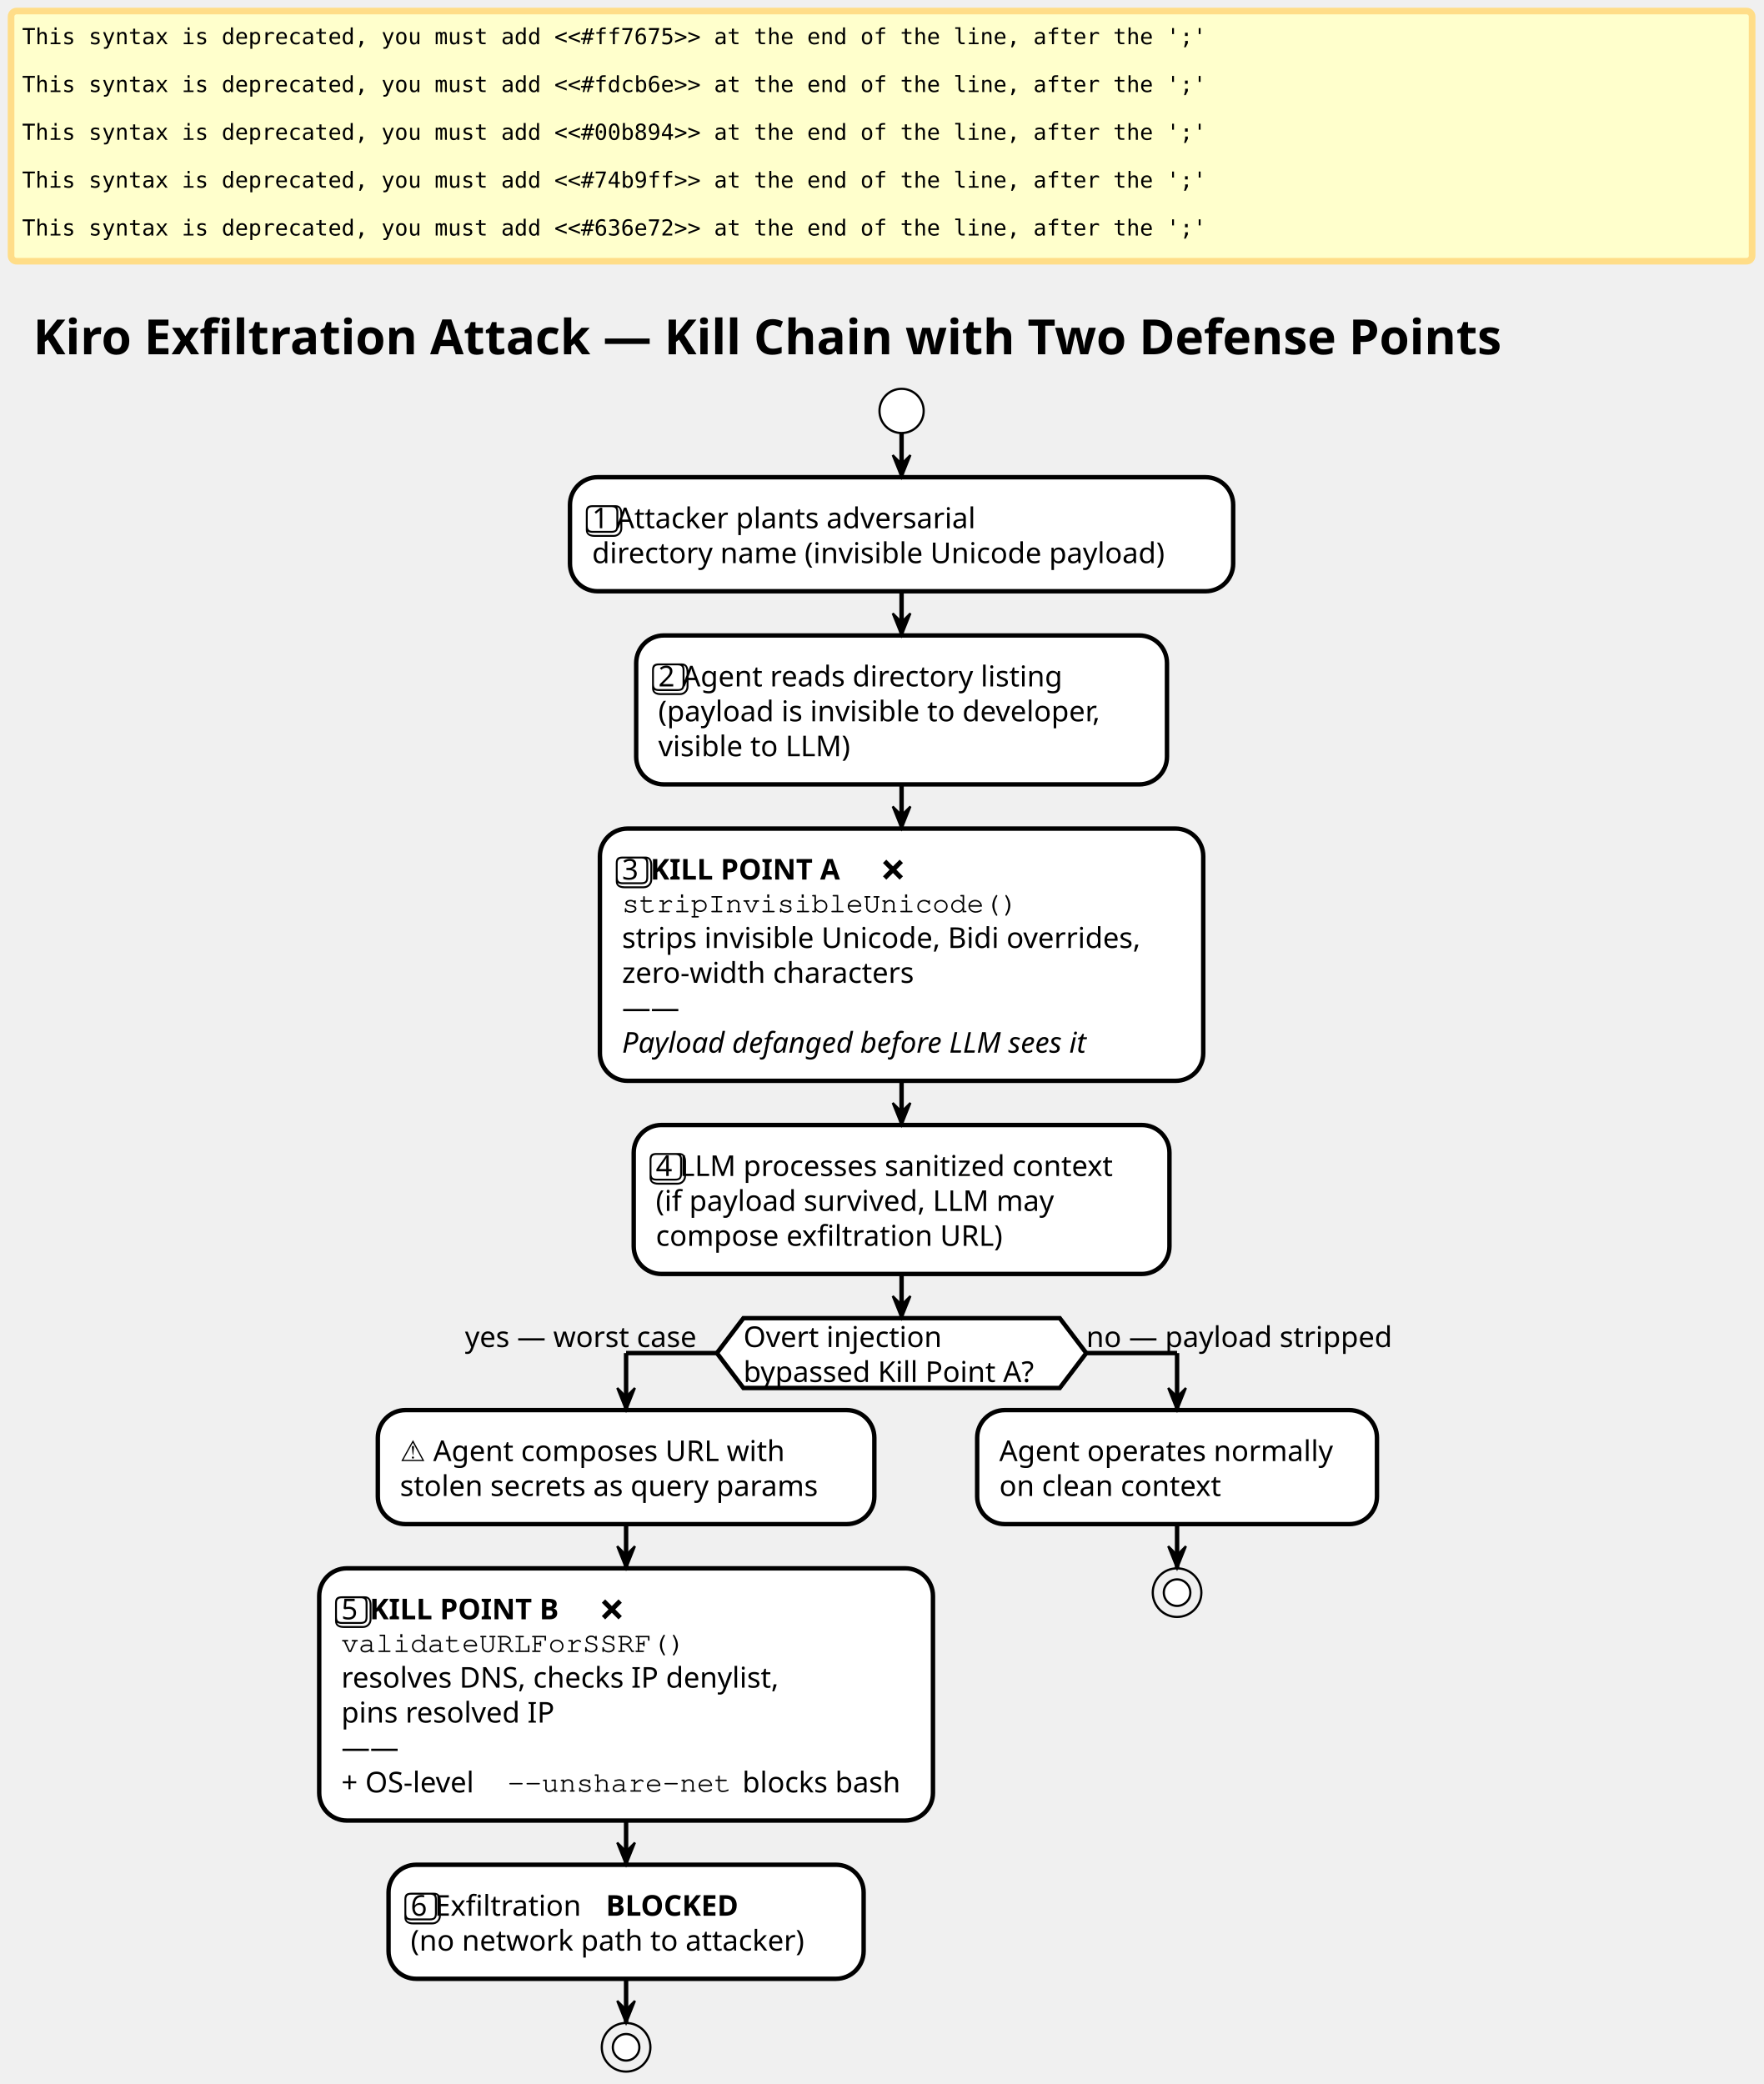
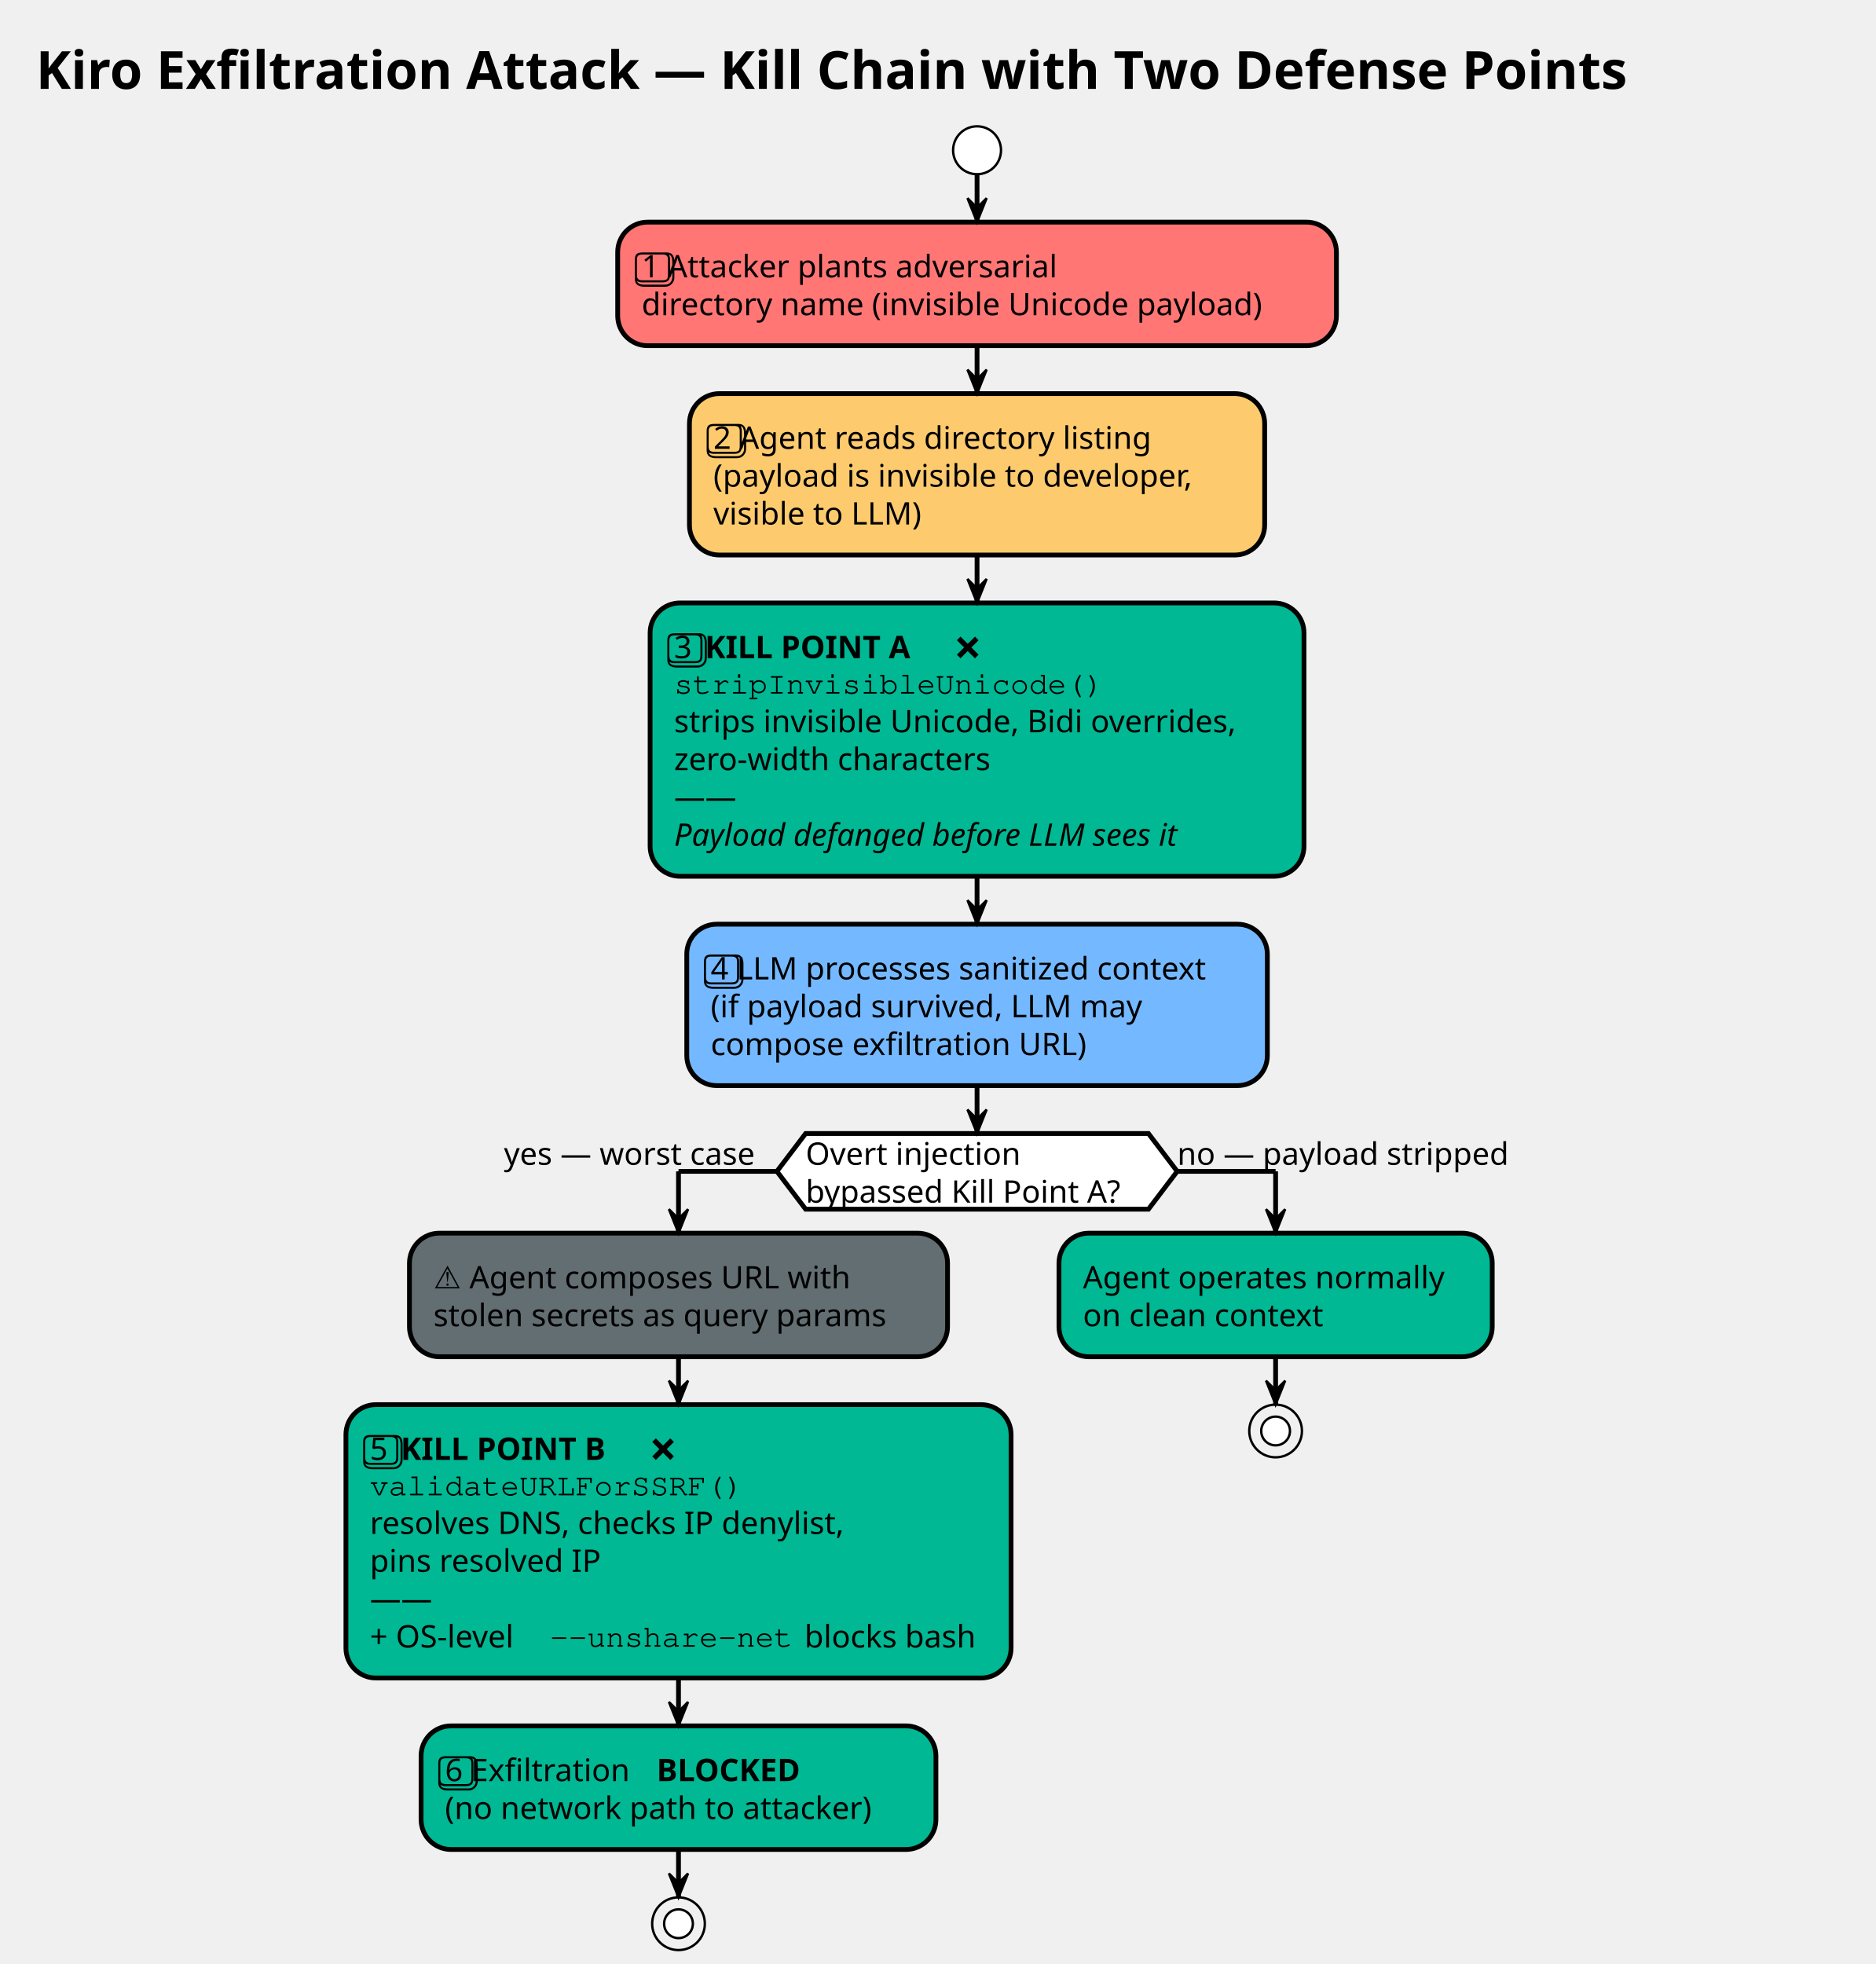
- <svg xmlns="http://www.w3.org/2000/svg" contentStyleType="text/css" data-diagram-type="ACTIVITY" height="943px" preserveAspectRatio="none" style="width:798px;height:943px;background:#FFFFFF;" version="1.1" viewBox="0 0 798 943" width="798px" zoomAndPan="magnify">
+ <svg xmlns="http://www.w3.org/2000/svg" contentStyleType="text/css" data-diagram-type="ACTIVITY" height="820px" preserveAspectRatio="none" style="width:783px;height:820px;background:#FFFFFF;" version="1.1" viewBox="0 0 783 820" width="783px" zoomAndPan="magnify">
  <defs />
  <g>
-     <rect fill="#FFFFCC" height="113.203" rx="2.5" ry="2.5" style="stroke:#FFDD88;stroke-width:3;" width="787.782" x="5" y="5" />
-     <text fill="#000000" font-family="monospace" font-size="10" lengthAdjust="spacing" textLength="535.825" x="10" y="20">This syntax is deprecated, you must add &lt;&lt;#ff7675&gt;&gt; at the end of the line, after the ';'</text>
-     <text fill="#000000" font-family="monospace" font-size="10" lengthAdjust="spacing" textLength="535.825" x="10" y="41.641">This syntax is deprecated, you must add &lt;&lt;#fdcb6e&gt;&gt; at the end of the line, after the ';'</text>
-     <text fill="#000000" font-family="monospace" font-size="10" lengthAdjust="spacing" textLength="535.825" x="10" y="63.281">This syntax is deprecated, you must add &lt;&lt;#00b894&gt;&gt; at the end of the line, after the ';'</text>
-     <text fill="#000000" font-family="monospace" font-size="10" lengthAdjust="spacing" textLength="535.825" x="10" y="84.922">This syntax is deprecated, you must add &lt;&lt;#74b9ff&gt;&gt; at the end of the line, after the ';'</text>
-     <text fill="#000000" font-family="monospace" font-size="10" lengthAdjust="spacing" textLength="535.825" x="10" y="106.562">This syntax is deprecated, you must add &lt;&lt;#636e72&gt;&gt; at the end of the line, after the ';'</text>
    <g class="title" data-source-line="8">
-       <text fill="#000000" font-family="Verdana" font-size="22" font-weight="bold" lengthAdjust="spacing" textLength="750.782" x="15" y="160.321">Kiro Exfiltration Attack — Kill Chain with Two Defense Points</text>
+       <text fill="#000000" font-family="Verdana" font-size="22" font-weight="bold" lengthAdjust="spacing" textLength="750.782" x="15" y="37.118">Kiro Exfiltration Attack — Kill Chain with Two Defense Points</text>
    </g>
-     <ellipse cx="407.937" cy="185.94" fill="#FFFFFF" rx="10" ry="10" style="stroke:#000000;stroke-width:1;" />
-     <rect fill="#FFFFFF" height="51.599" rx="12.5" ry="12.5" style="stroke:#000000;stroke-width:2;" width="300.084" x="257.895" y="215.94" />
-     <text fill="#000000" font-family="Verdana" font-size="13" lengthAdjust="spacing" textLength="188.233" x="267.895" y="239.01">1️⃣ Attacker plants adversarial</text>
-     <text fill="#000000" font-family="Verdana" font-size="13" lengthAdjust="spacing" textLength="280.084" x="267.895" y="254.81">directory name (invisible Unicode payload)</text>
-     <rect fill="#FFFFFF" height="67.398" rx="12.5" ry="12.5" style="stroke:#000000;stroke-width:2;" width="240.168" x="287.853" y="287.539" />
-     <text fill="#000000" font-family="Verdana" font-size="13" lengthAdjust="spacing" textLength="197.507" x="297.853" y="310.609">2️⃣ Agent reads directory listing</text>
-     <text fill="#000000" font-family="Verdana" font-size="13" lengthAdjust="spacing" textLength="220.168" x="297.853" y="326.408">(payload is invisible to developer,</text>
-     <text fill="#000000" font-family="Verdana" font-size="13" lengthAdjust="spacing" textLength="94.498" x="297.853" y="342.207">visible to LLM)</text>
-     <rect fill="#FFFFFF" height="114.129" rx="12.5" ry="12.5" style="stroke:#000000;stroke-width:2;" width="272.998" x="271.438" y="374.937" />
-     <text fill="#000000" font-family="Verdana" font-size="13" lengthAdjust="spacing" textLength="8.265" x="281.438" y="398.007">3️⃣</text>
-     <text fill="#000000" font-family="Verdana" font-size="13" font-weight="bold" lengthAdjust="spacing" textLength="100.21" x="294.273" y="398.007">KILL POINT A</text>
-     <text fill="#000000" font-family="Verdana" font-size="13" lengthAdjust="spacing" textLength="17" x="399.053" y="398.007">❌</text>
-     <text fill="#000000" font-family="Courier" font-size="13" lengthAdjust="spacing" textLength="180.013" x="281.438" y="412.803">stripInvisibleUnicode()</text>
-     <text fill="#000000" font-family="Verdana" font-size="13" lengthAdjust="spacing" textLength="252.999" x="281.438" y="428.939">strips invisible Unicode, Bidi overrides,</text>
-     <text fill="#000000" font-family="Verdana" font-size="13" lengthAdjust="spacing" textLength="142.264" x="281.438" y="444.738">zero-width characters</text>
-     <text fill="#000000" font-family="Verdana" font-size="13" lengthAdjust="spacing" textLength="26" x="281.438" y="460.538">——</text>
-     <text fill="#000000" font-family="Verdana" font-size="13" font-style="italic" lengthAdjust="spacing" textLength="238.666" x="281.438" y="476.337">Payload defanged before LLM sees it</text>
-     <rect fill="#FFFFFF" height="67.398" rx="12.5" ry="12.5" style="stroke:#000000;stroke-width:2;" width="242.403" x="286.736" y="509.066" />
-     <text fill="#000000" font-family="Verdana" font-size="13" lengthAdjust="spacing" textLength="222.403" x="296.736" y="532.136">4️⃣ LLM processes sanitized context</text>
-     <text fill="#000000" font-family="Verdana" font-size="13" lengthAdjust="spacing" textLength="196.936" x="296.736" y="547.936">(if payload survived, LLM may</text>
-     <text fill="#000000" font-family="Verdana" font-size="13" lengthAdjust="spacing" textLength="169.076" x="296.736" y="563.735">compose exfiltration URL)</text>
-     <polygon fill="#FFFFFF" points="336.37,596.464,479.503,596.464,491.503,612.264,479.503,628.063,336.37,628.063,324.37,612.264,336.37,596.464" style="stroke:#000000;stroke-width:2;" />
-     <text fill="#000000" font-family="Verdana" font-size="13" lengthAdjust="spacing" textLength="96.503" x="336.37" y="609.534">Overt injection</text>
-     <text fill="#000000" font-family="Verdana" font-size="13" lengthAdjust="spacing" textLength="143.133" x="336.37" y="625.333">bypassed Kill Point A?</text>
-     <text fill="#000000" font-family="Verdana" font-size="13" lengthAdjust="spacing" textLength="113.991" x="210.379" y="609.534">yes — worst case</text>
-     <text fill="#000000" font-family="Verdana" font-size="13" lengthAdjust="spacing" textLength="146.847" x="491.503" y="609.534">no — payload stripped</text>
-     <rect fill="#FFFFFF" height="51.599" rx="12.5" ry="12.5" style="stroke:#000000;stroke-width:2;" width="224.655" x="170.959" y="638.063" />
-     <text fill="#000000" font-family="Verdana" font-size="13" lengthAdjust="spacing" textLength="187.294" x="180.959" y="661.133">⚠️ Agent composes URL with</text>
-     <text fill="#000000" font-family="Verdana" font-size="13" lengthAdjust="spacing" textLength="204.655" x="180.959" y="676.932">stolen secrets as query params</text>
-     <rect fill="#FFFFFF" height="114.129" rx="12.5" ry="12.5" style="stroke:#000000;stroke-width:2;" width="277.709" x="144.432" y="709.662" />
-     <text fill="#000000" font-family="Verdana" font-size="13" lengthAdjust="spacing" textLength="8.265" x="154.432" y="732.731">5️⃣</text>
-     <text fill="#000000" font-family="Verdana" font-size="13" font-weight="bold" lengthAdjust="spacing" textLength="100.02" x="167.267" y="732.731">KILL POINT B</text>
-     <text fill="#000000" font-family="Verdana" font-size="13" lengthAdjust="spacing" textLength="17" x="271.857" y="732.731">❌</text>
-     <text fill="#000000" font-family="Courier" font-size="13" lengthAdjust="spacing" textLength="156.533" x="154.432" y="747.528">validateURLForSSRF()</text>
-     <text fill="#000000" font-family="Verdana" font-size="13" lengthAdjust="spacing" textLength="218.188" x="154.432" y="763.664">resolves DNS, checks IP denylist,</text>
-     <text fill="#000000" font-family="Verdana" font-size="13" lengthAdjust="spacing" textLength="104.178" x="154.432" y="779.463">pins resolved IP</text>
-     <text fill="#000000" font-family="Verdana" font-size="13" lengthAdjust="spacing" textLength="26" x="154.432" y="795.262">——</text>
-     <text fill="#000000" font-family="Verdana" font-size="13" lengthAdjust="spacing" textLength="70.548" x="154.432" y="811.062">+ OS-level</text>
-     <text fill="#000000" font-family="Courier" font-size="13" lengthAdjust="spacing" textLength="101.747" x="229.55" y="810.725">--unshare-net</text>
-     <text fill="#000000" font-family="Verdana" font-size="13" lengthAdjust="spacing" textLength="76.273" x="335.867" y="811.062">blocks bash</text>
-     <rect fill="#FFFFFF" height="51.599" rx="12.5" ry="12.5" style="stroke:#000000;stroke-width:2;" width="214.956" x="175.809" y="843.791" />
-     <text fill="#000000" font-family="Verdana" font-size="13" lengthAdjust="spacing" textLength="83.738" x="185.809" y="866.861">6️⃣ Exfiltration</text>
-     <text fill="#000000" font-family="Verdana" font-size="13" font-weight="bold" lengthAdjust="spacing" textLength="68.339" x="274.117" y="866.861">BLOCKED</text>
-     <text fill="#000000" font-family="Verdana" font-size="13" lengthAdjust="spacing" textLength="194.956" x="185.809" y="882.66">(no network path to attacker)</text>
-     <ellipse cx="283.286" cy="926.39" fill="none" rx="11" ry="11" style="stroke:#000000;stroke-width:1;" />
-     <ellipse cx="283.286" cy="926.39" fill="#FFFFFF" rx="6" ry="6" style="stroke:#000000;stroke-width:1;" />
-     <rect fill="#FFFFFF" height="51.599" rx="12.5" ry="12.5" style="stroke:#000000;stroke-width:2;" width="180.894" x="442.14" y="638.063" />
-     <text fill="#000000" font-family="Verdana" font-size="13" lengthAdjust="spacing" textLength="160.894" x="452.14" y="661.133">Agent operates normally</text>
-     <text fill="#000000" font-family="Verdana" font-size="13" lengthAdjust="spacing" textLength="107.948" x="452.14" y="676.932">on clean context</text>
-     <ellipse cx="532.587" cy="720.662" fill="none" rx="11" ry="11" style="stroke:#000000;stroke-width:1;" />
-     <ellipse cx="532.587" cy="720.662" fill="#FFFFFF" rx="6" ry="6" style="stroke:#000000;stroke-width:1;" />
-     <line style="stroke:#000000;stroke-width:2;" x1="407.937" x2="407.937" y1="195.94" y2="215.94" />
-     <polygon fill="#000000" points="403.937,205.94,407.937,215.94,411.937,205.94,407.937,209.94" style="stroke:#000000;stroke-width:1;" />
-     <line style="stroke:#000000;stroke-width:2;" x1="407.937" x2="407.937" y1="267.539" y2="287.539" />
-     <polygon fill="#000000" points="403.937,277.539,407.937,287.539,411.937,277.539,407.937,281.539" style="stroke:#000000;stroke-width:1;" />
-     <line style="stroke:#000000;stroke-width:2;" x1="407.937" x2="407.937" y1="354.937" y2="374.937" />
-     <polygon fill="#000000" points="403.937,364.937,407.937,374.937,411.937,364.937,407.937,368.937" style="stroke:#000000;stroke-width:1;" />
-     <line style="stroke:#000000;stroke-width:2;" x1="407.937" x2="407.937" y1="489.066" y2="509.066" />
-     <polygon fill="#000000" points="403.937,499.066,407.937,509.066,411.937,499.066,407.937,503.066" style="stroke:#000000;stroke-width:1;" />
-     <line style="stroke:#000000;stroke-width:2;" x1="283.286" x2="283.286" y1="689.662" y2="709.662" />
-     <polygon fill="#000000" points="279.286,699.662,283.286,709.662,287.286,699.662,283.286,703.662" style="stroke:#000000;stroke-width:1;" />
-     <line style="stroke:#000000;stroke-width:2;" x1="283.286" x2="283.286" y1="823.791" y2="843.791" />
-     <polygon fill="#000000" points="279.286,833.791,283.286,843.791,287.286,833.791,283.286,837.791" style="stroke:#000000;stroke-width:1;" />
-     <line style="stroke:#000000;stroke-width:2;" x1="283.286" x2="283.286" y1="895.39" y2="915.39" />
-     <polygon fill="#000000" points="279.286,905.39,283.286,915.39,287.286,905.39,283.286,909.39" style="stroke:#000000;stroke-width:1;" />
-     <line style="stroke:#000000;stroke-width:2;" x1="532.587" x2="532.587" y1="689.662" y2="709.662" />
-     <polygon fill="#000000" points="528.587,699.662,532.587,709.662,536.587,699.662,532.587,703.662" style="stroke:#000000;stroke-width:1;" />
-     <line style="stroke:#000000;stroke-width:2;" x1="324.37" x2="283.286" y1="612.264" y2="612.264" />
-     <line style="stroke:#000000;stroke-width:2;" x1="283.286" x2="283.286" y1="612.264" y2="638.063" />
-     <polygon fill="#000000" points="279.286,628.063,283.286,638.063,287.286,628.063,283.286,632.063" style="stroke:#000000;stroke-width:1;" />
-     <line style="stroke:#000000;stroke-width:2;" x1="491.503" x2="532.587" y1="612.264" y2="612.264" />
-     <line style="stroke:#000000;stroke-width:2;" x1="532.587" x2="532.587" y1="612.264" y2="638.063" />
-     <polygon fill="#000000" points="528.587,628.063,532.587,638.063,536.587,628.063,532.587,632.063" style="stroke:#000000;stroke-width:1;" />
-     <line style="stroke:#000000;stroke-width:2;" x1="407.937" x2="407.937" y1="576.464" y2="596.464" />
-     <polygon fill="#000000" points="403.937,586.464,407.937,596.464,411.937,586.464,407.937,590.464" style="stroke:#000000;stroke-width:1;" />
+     <ellipse cx="407.937" cy="62.737" fill="#FFFFFF" rx="10" ry="10" style="stroke:#000000;stroke-width:1;" />
+     <rect fill="#FF7675" height="51.599" rx="12.5" ry="12.5" style="stroke:#000000;stroke-width:2;" width="300.084" x="257.895" y="92.737" />
+     <text fill="#000000" font-family="Verdana" font-size="13" lengthAdjust="spacing" textLength="188.233" x="267.895" y="115.807">1️⃣ Attacker plants adversarial</text>
+     <text fill="#000000" font-family="Verdana" font-size="13" lengthAdjust="spacing" textLength="280.084" x="267.895" y="131.606">directory name (invisible Unicode payload)</text>
+     <rect fill="#FDCB6E" height="67.398" rx="12.5" ry="12.5" style="stroke:#000000;stroke-width:2;" width="240.168" x="287.853" y="164.336" />
+     <text fill="#000000" font-family="Verdana" font-size="13" lengthAdjust="spacing" textLength="197.507" x="297.853" y="187.406">2️⃣ Agent reads directory listing</text>
+     <text fill="#000000" font-family="Verdana" font-size="13" lengthAdjust="spacing" textLength="220.168" x="297.853" y="203.205">(payload is invisible to developer,</text>
+     <text fill="#000000" font-family="Verdana" font-size="13" lengthAdjust="spacing" textLength="94.498" x="297.853" y="219.004">visible to LLM)</text>
+     <rect fill="#00B894" height="114.129" rx="12.5" ry="12.5" style="stroke:#000000;stroke-width:2;" width="272.998" x="271.438" y="251.734" />
+     <text fill="#000000" font-family="Verdana" font-size="13" lengthAdjust="spacing" textLength="8.265" x="281.438" y="274.804">3️⃣</text>
+     <text fill="#000000" font-family="Verdana" font-size="13" font-weight="bold" lengthAdjust="spacing" textLength="100.21" x="294.273" y="274.804">KILL POINT A</text>
+     <text fill="#000000" font-family="Verdana" font-size="13" lengthAdjust="spacing" textLength="17" x="399.053" y="274.804">❌</text>
+     <text fill="#000000" font-family="Courier" font-size="13" lengthAdjust="spacing" textLength="180.013" x="281.438" y="289.6">stripInvisibleUnicode()</text>
+     <text fill="#000000" font-family="Verdana" font-size="13" lengthAdjust="spacing" textLength="252.999" x="281.438" y="305.736">strips invisible Unicode, Bidi overrides,</text>
+     <text fill="#000000" font-family="Verdana" font-size="13" lengthAdjust="spacing" textLength="142.264" x="281.438" y="321.535">zero-width characters</text>
+     <text fill="#000000" font-family="Verdana" font-size="13" lengthAdjust="spacing" textLength="26" x="281.438" y="337.334">——</text>
+     <text fill="#000000" font-family="Verdana" font-size="13" font-style="italic" lengthAdjust="spacing" textLength="238.666" x="281.438" y="353.134">Payload defanged before LLM sees it</text>
+     <rect fill="#74B9FF" height="67.398" rx="12.5" ry="12.5" style="stroke:#000000;stroke-width:2;" width="242.403" x="286.736" y="385.863" />
+     <text fill="#000000" font-family="Verdana" font-size="13" lengthAdjust="spacing" textLength="222.403" x="296.736" y="408.933">4️⃣ LLM processes sanitized context</text>
+     <text fill="#000000" font-family="Verdana" font-size="13" lengthAdjust="spacing" textLength="196.936" x="296.736" y="424.732">(if payload survived, LLM may</text>
+     <text fill="#000000" font-family="Verdana" font-size="13" lengthAdjust="spacing" textLength="169.076" x="296.736" y="440.532">compose exfiltration URL)</text>
+     <polygon fill="#FFFFFF" points="336.37,473.261,479.503,473.261,491.503,489.06,479.503,504.86,336.37,504.86,324.37,489.06,336.37,473.261" style="stroke:#000000;stroke-width:2;" />
+     <text fill="#000000" font-family="Verdana" font-size="13" lengthAdjust="spacing" textLength="96.503" x="336.37" y="486.331">Overt injection</text>
+     <text fill="#000000" font-family="Verdana" font-size="13" lengthAdjust="spacing" textLength="143.133" x="336.37" y="502.13">bypassed Kill Point A?</text>
+     <text fill="#000000" font-family="Verdana" font-size="13" lengthAdjust="spacing" textLength="113.991" x="210.379" y="486.331">yes — worst case</text>
+     <text fill="#000000" font-family="Verdana" font-size="13" lengthAdjust="spacing" textLength="146.847" x="491.503" y="486.331">no — payload stripped</text>
+     <rect fill="#636E72" height="51.599" rx="12.5" ry="12.5" style="stroke:#000000;stroke-width:2;" width="224.655" x="170.959" y="514.86" />
+     <text fill="#000000" font-family="Verdana" font-size="13" lengthAdjust="spacing" textLength="187.294" x="180.959" y="537.93">⚠️ Agent composes URL with</text>
+     <text fill="#000000" font-family="Verdana" font-size="13" lengthAdjust="spacing" textLength="204.655" x="180.959" y="553.729">stolen secrets as query params</text>
+     <rect fill="#00B894" height="114.129" rx="12.5" ry="12.5" style="stroke:#000000;stroke-width:2;" width="277.709" x="144.432" y="586.458" />
+     <text fill="#000000" font-family="Verdana" font-size="13" lengthAdjust="spacing" textLength="8.265" x="154.432" y="609.528">5️⃣</text>
+     <text fill="#000000" font-family="Verdana" font-size="13" font-weight="bold" lengthAdjust="spacing" textLength="100.02" x="167.267" y="609.528">KILL POINT B</text>
+     <text fill="#000000" font-family="Verdana" font-size="13" lengthAdjust="spacing" textLength="17" x="271.857" y="609.528">❌</text>
+     <text fill="#000000" font-family="Courier" font-size="13" lengthAdjust="spacing" textLength="156.533" x="154.432" y="624.325">validateURLForSSRF()</text>
+     <text fill="#000000" font-family="Verdana" font-size="13" lengthAdjust="spacing" textLength="218.188" x="154.432" y="640.46">resolves DNS, checks IP denylist,</text>
+     <text fill="#000000" font-family="Verdana" font-size="13" lengthAdjust="spacing" textLength="104.178" x="154.432" y="656.26">pins resolved IP</text>
+     <text fill="#000000" font-family="Verdana" font-size="13" lengthAdjust="spacing" textLength="26" x="154.432" y="672.059">——</text>
+     <text fill="#000000" font-family="Verdana" font-size="13" lengthAdjust="spacing" textLength="70.548" x="154.432" y="687.858">+ OS-level</text>
+     <text fill="#000000" font-family="Courier" font-size="13" lengthAdjust="spacing" textLength="101.747" x="229.55" y="687.522">--unshare-net</text>
+     <text fill="#000000" font-family="Verdana" font-size="13" lengthAdjust="spacing" textLength="76.273" x="335.867" y="687.858">blocks bash</text>
+     <rect fill="#00B894" height="51.599" rx="12.5" ry="12.5" style="stroke:#000000;stroke-width:2;" width="214.956" x="175.809" y="720.588" />
+     <text fill="#000000" font-family="Verdana" font-size="13" lengthAdjust="spacing" textLength="83.738" x="185.809" y="743.658">6️⃣ Exfiltration</text>
+     <text fill="#000000" font-family="Verdana" font-size="13" font-weight="bold" lengthAdjust="spacing" textLength="68.339" x="274.117" y="743.658">BLOCKED</text>
+     <text fill="#000000" font-family="Verdana" font-size="13" lengthAdjust="spacing" textLength="194.956" x="185.809" y="759.457">(no network path to attacker)</text>
+     <ellipse cx="283.286" cy="803.187" fill="none" rx="11" ry="11" style="stroke:#000000;stroke-width:1;" />
+     <ellipse cx="283.286" cy="803.187" fill="#FFFFFF" rx="6" ry="6" style="stroke:#000000;stroke-width:1;" />
+     <rect fill="#00B894" height="51.599" rx="12.5" ry="12.5" style="stroke:#000000;stroke-width:2;" width="180.894" x="442.14" y="514.86" />
+     <text fill="#000000" font-family="Verdana" font-size="13" lengthAdjust="spacing" textLength="160.894" x="452.14" y="537.93">Agent operates normally</text>
+     <text fill="#000000" font-family="Verdana" font-size="13" lengthAdjust="spacing" textLength="107.948" x="452.14" y="553.729">on clean context</text>
+     <ellipse cx="532.587" cy="597.458" fill="none" rx="11" ry="11" style="stroke:#000000;stroke-width:1;" />
+     <ellipse cx="532.587" cy="597.458" fill="#FFFFFF" rx="6" ry="6" style="stroke:#000000;stroke-width:1;" />
+     <line style="stroke:#000000;stroke-width:2;" x1="407.937" x2="407.937" y1="72.737" y2="92.737" />
+     <polygon fill="#000000" points="403.937,82.737,407.937,92.737,411.937,82.737,407.937,86.737" style="stroke:#000000;stroke-width:1;" />
+     <line style="stroke:#000000;stroke-width:2;" x1="407.937" x2="407.937" y1="144.336" y2="164.336" />
+     <polygon fill="#000000" points="403.937,154.336,407.937,164.336,411.937,154.336,407.937,158.336" style="stroke:#000000;stroke-width:1;" />
+     <line style="stroke:#000000;stroke-width:2;" x1="407.937" x2="407.937" y1="231.734" y2="251.734" />
+     <polygon fill="#000000" points="403.937,241.734,407.937,251.734,411.937,241.734,407.937,245.734" style="stroke:#000000;stroke-width:1;" />
+     <line style="stroke:#000000;stroke-width:2;" x1="407.937" x2="407.937" y1="365.863" y2="385.863" />
+     <polygon fill="#000000" points="403.937,375.863,407.937,385.863,411.937,375.863,407.937,379.863" style="stroke:#000000;stroke-width:1;" />
+     <line style="stroke:#000000;stroke-width:2;" x1="283.286" x2="283.286" y1="566.458" y2="586.458" />
+     <polygon fill="#000000" points="279.286,576.458,283.286,586.458,287.286,576.458,283.286,580.458" style="stroke:#000000;stroke-width:1;" />
+     <line style="stroke:#000000;stroke-width:2;" x1="283.286" x2="283.286" y1="700.588" y2="720.588" />
+     <polygon fill="#000000" points="279.286,710.588,283.286,720.588,287.286,710.588,283.286,714.588" style="stroke:#000000;stroke-width:1;" />
+     <line style="stroke:#000000;stroke-width:2;" x1="283.286" x2="283.286" y1="772.187" y2="792.187" />
+     <polygon fill="#000000" points="279.286,782.187,283.286,792.187,287.286,782.187,283.286,786.187" style="stroke:#000000;stroke-width:1;" />
+     <line style="stroke:#000000;stroke-width:2;" x1="532.587" x2="532.587" y1="566.458" y2="586.458" />
+     <polygon fill="#000000" points="528.587,576.458,532.587,586.458,536.587,576.458,532.587,580.458" style="stroke:#000000;stroke-width:1;" />
+     <line style="stroke:#000000;stroke-width:2;" x1="324.37" x2="283.286" y1="489.06" y2="489.06" />
+     <line style="stroke:#000000;stroke-width:2;" x1="283.286" x2="283.286" y1="489.06" y2="514.86" />
+     <polygon fill="#000000" points="279.286,504.86,283.286,514.86,287.286,504.86,283.286,508.86" style="stroke:#000000;stroke-width:1;" />
+     <line style="stroke:#000000;stroke-width:2;" x1="491.503" x2="532.587" y1="489.06" y2="489.06" />
+     <line style="stroke:#000000;stroke-width:2;" x1="532.587" x2="532.587" y1="489.06" y2="514.86" />
+     <polygon fill="#000000" points="528.587,504.86,532.587,514.86,536.587,504.86,532.587,508.86" style="stroke:#000000;stroke-width:1;" />
+     <line style="stroke:#000000;stroke-width:2;" x1="407.937" x2="407.937" y1="453.261" y2="473.261" />
+     <polygon fill="#000000" points="403.937,463.261,407.937,473.261,411.937,463.261,407.937,467.261" style="stroke:#000000;stroke-width:1;" />
  </g>
</svg>
